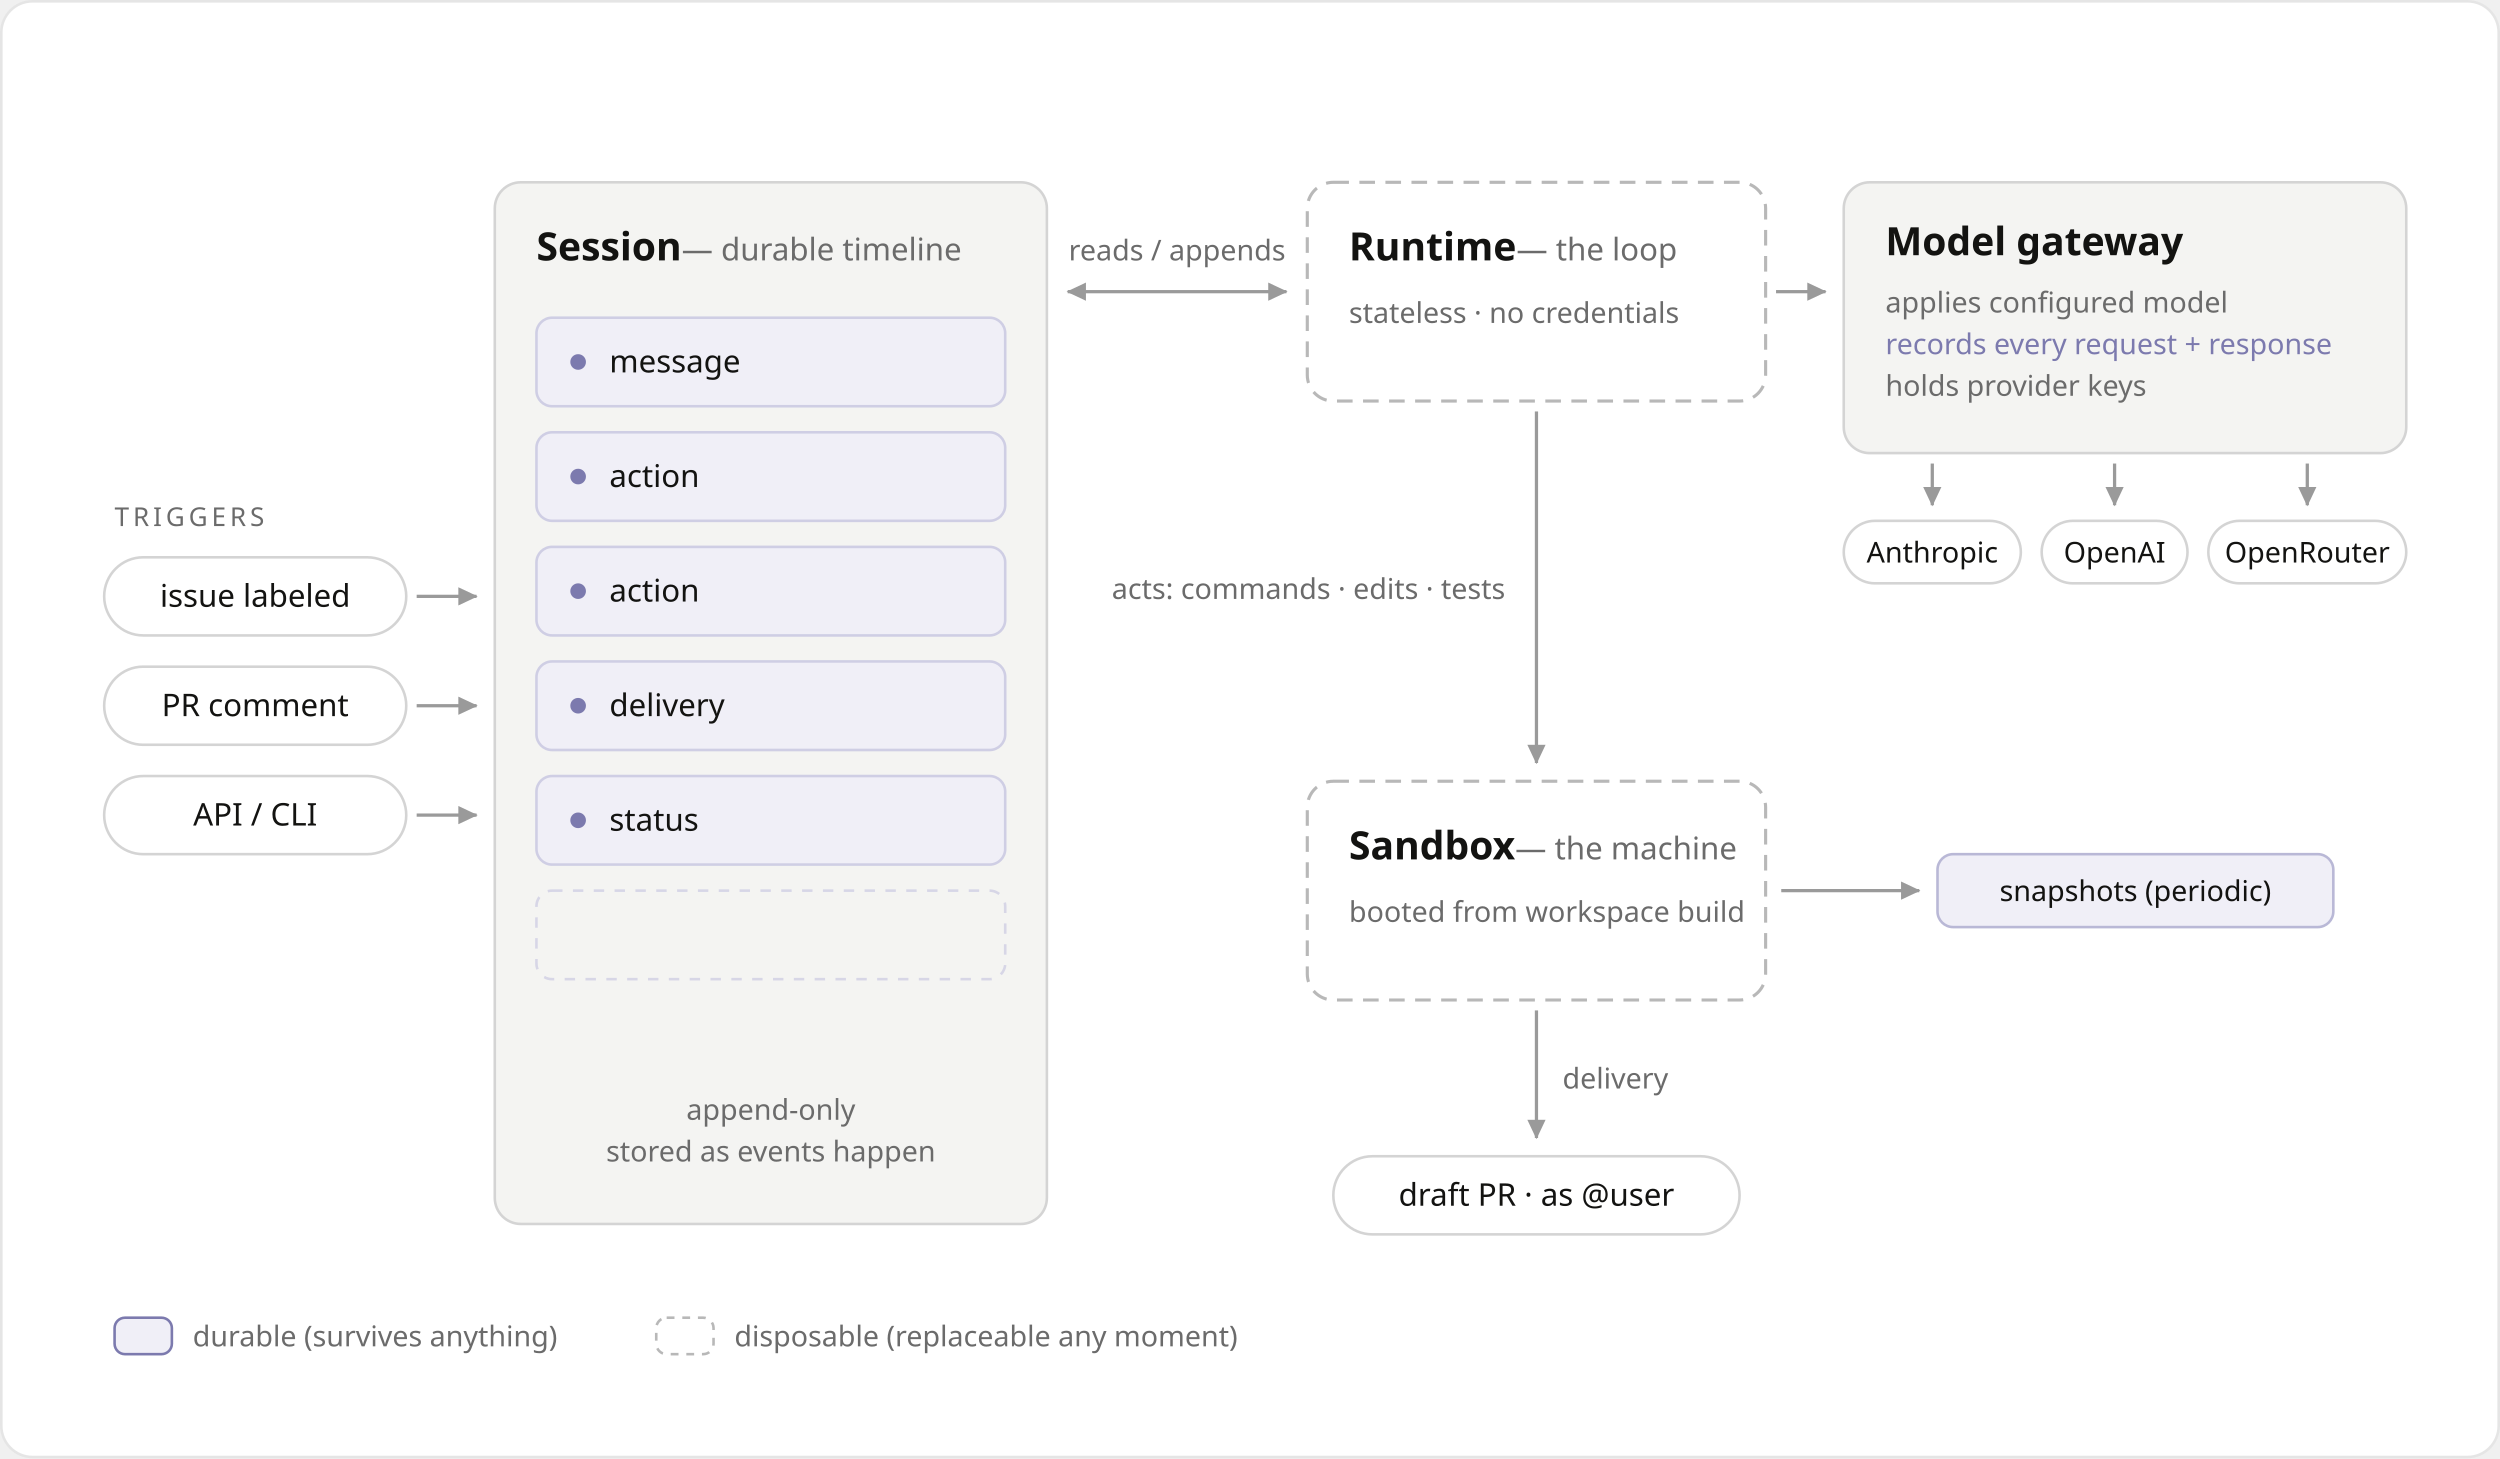
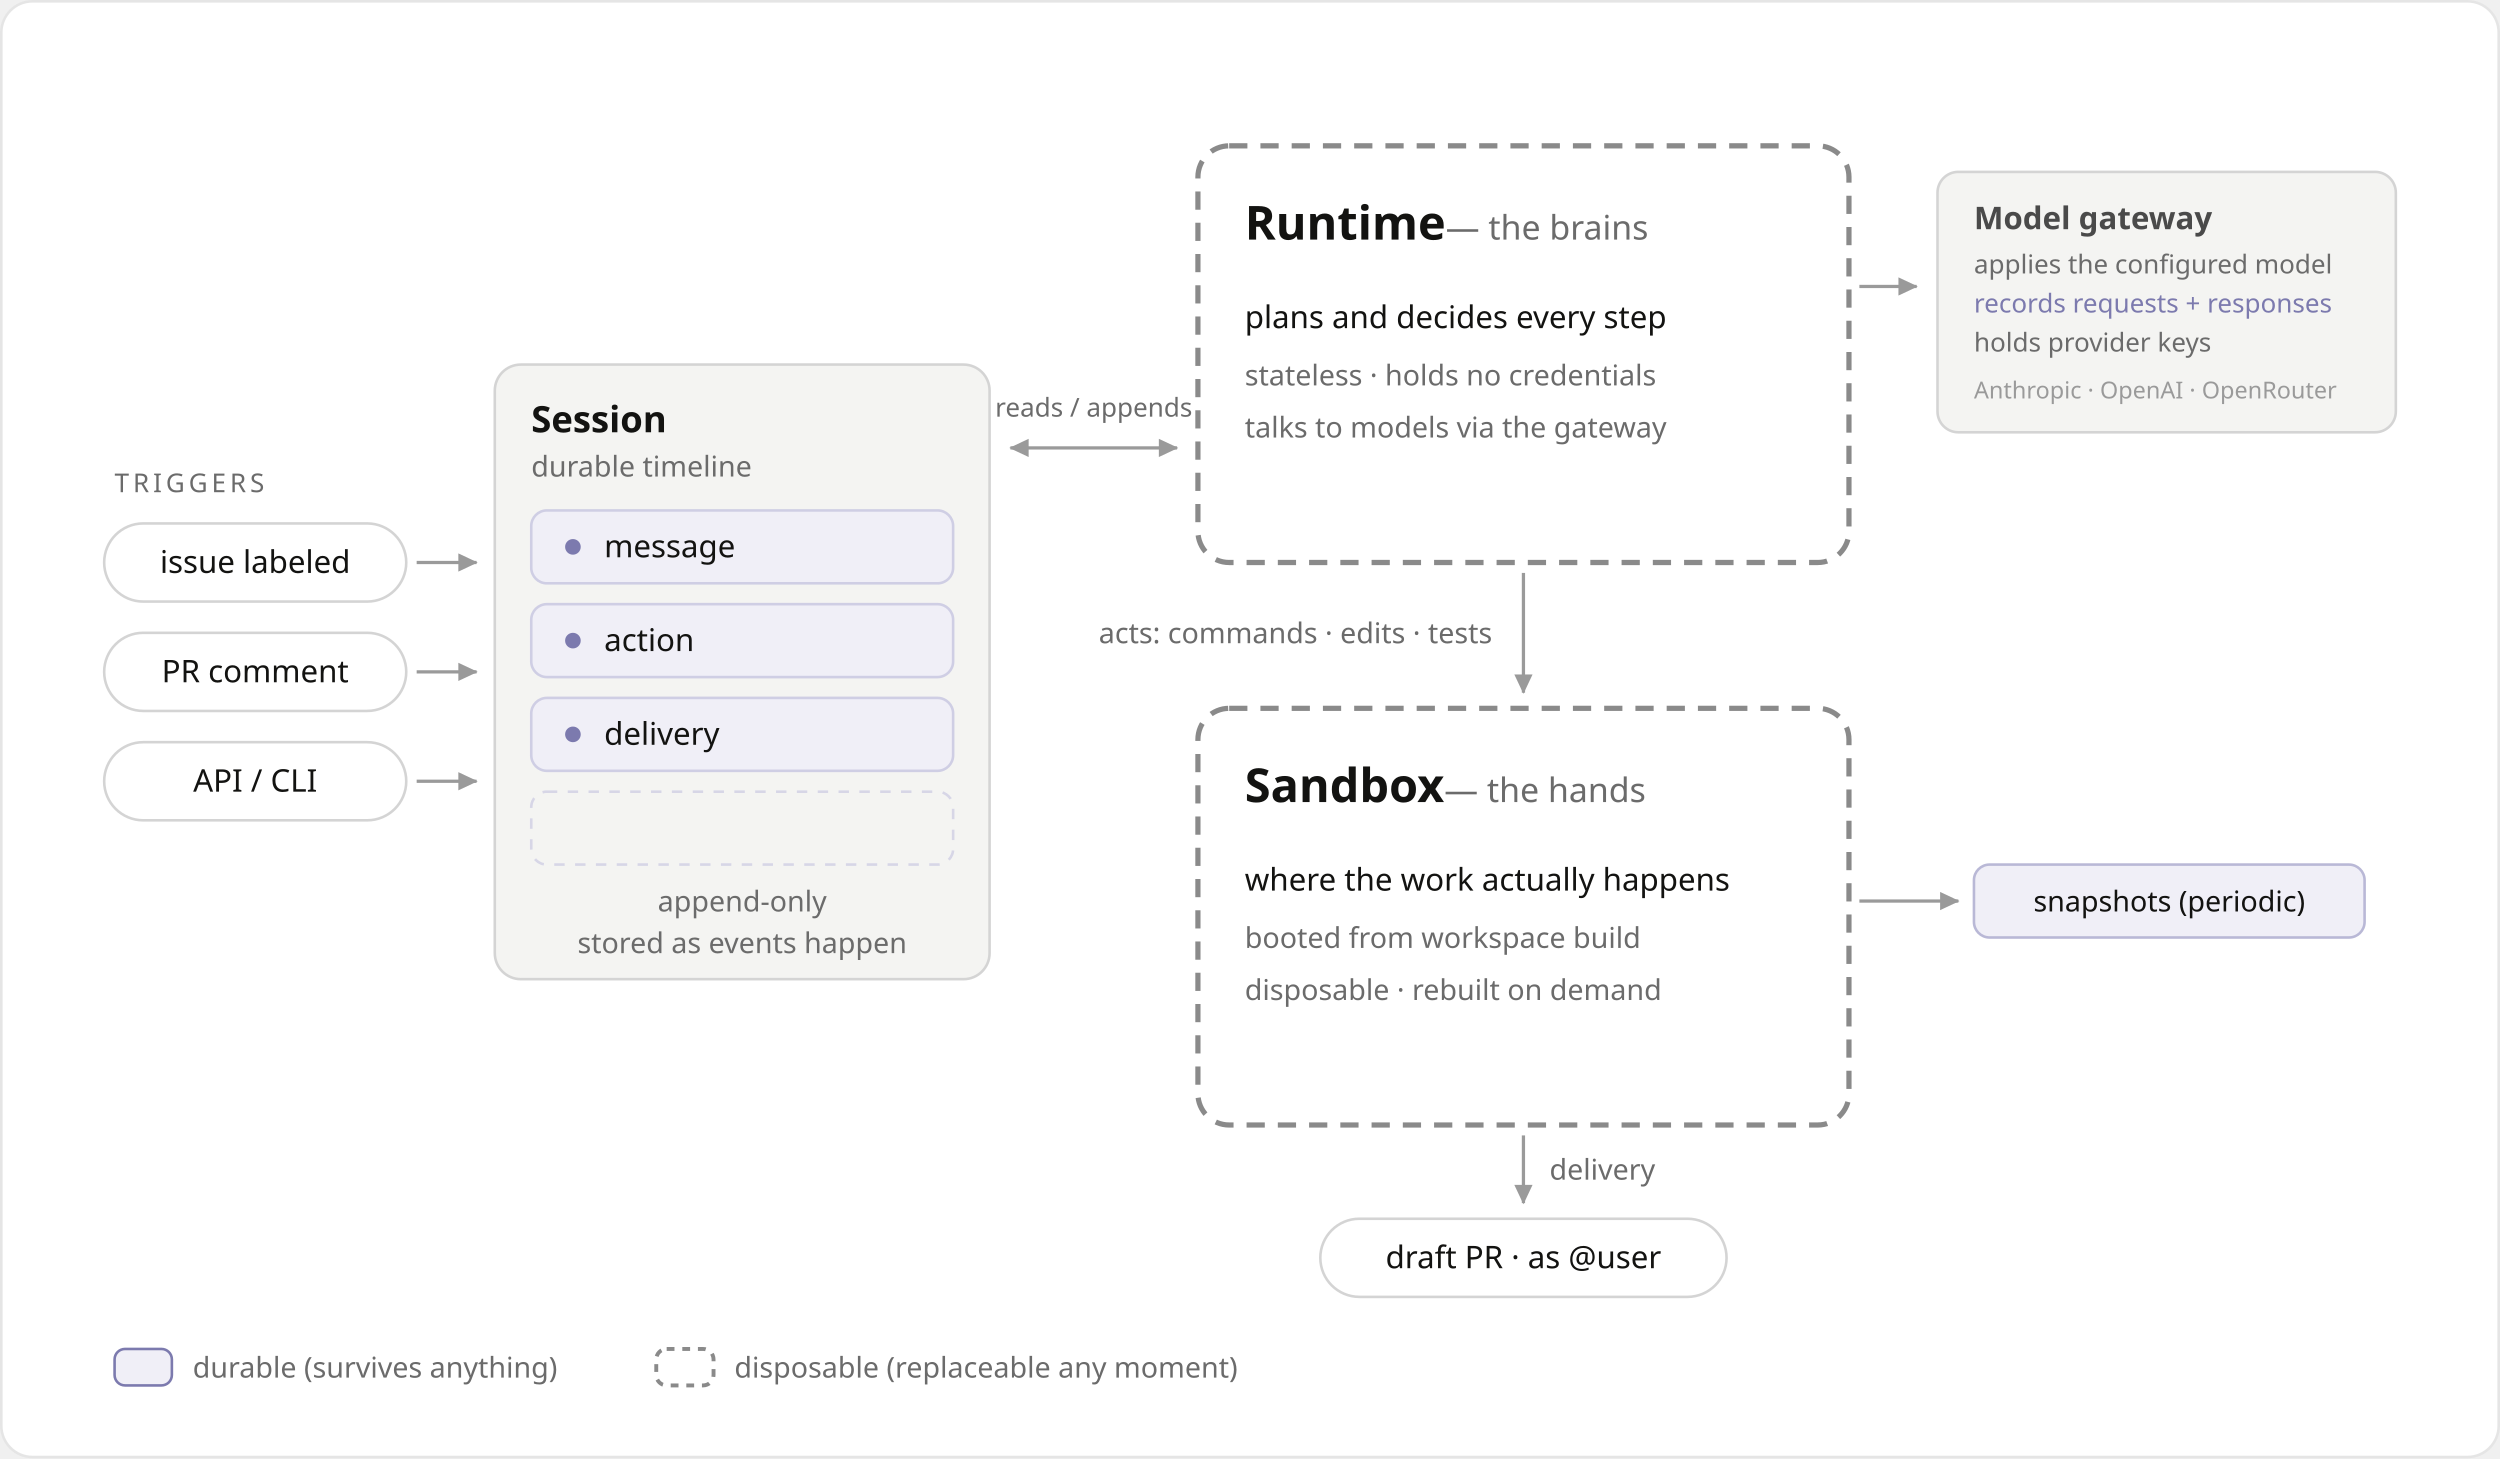
<svg xmlns="http://www.w3.org/2000/svg" viewBox="0 0 960 560" font-family="ui-sans-serif, system-ui, sans-serif">
  <defs>
    <marker id="ah" viewBox="0 0 8 8" refX="7" refY="4" markerWidth="7" markerHeight="7" orient="auto">
      <path d="M0.6 0.8 L7.4 4 L0.6 7.2 Z" fill="#9a9a9a" />
    </marker>
    <marker id="ahs" viewBox="0 0 8 8" refX="1" refY="4" markerWidth="7" markerHeight="7" orient="auto">
      <path d="M7.4 0.8 L0.6 4 L7.4 7.2 Z" fill="#9a9a9a" />
    </marker>
  </defs>
  <rect x="0.5" y="0.5" width="959" height="559" rx="12" fill="#ffffff" stroke="#e5e5e5" stroke-width="1" />
-   <text x="44" y="202" font-size="10" letter-spacing="1.5" fill="#6b6b6b">TRIGGERS</text>
-   <rect x="40" y="214" width="116" height="30" rx="15" fill="#ffffff" stroke="#d4d4d4" />
-   <text x="98" y="233" font-size="12" fill="#131311" text-anchor="middle">issue labeled</text>
-   <rect x="40" y="256" width="116" height="30" rx="15" fill="#ffffff" stroke="#d4d4d4" />
-   <text x="98" y="275" font-size="12" fill="#131311" text-anchor="middle">PR comment</text>
-   <rect x="40" y="298" width="116" height="30" rx="15" fill="#ffffff" stroke="#d4d4d4" />
-   <text x="98" y="317" font-size="12" fill="#131311" text-anchor="middle">API / CLI</text>
-   <line x1="160" y1="229" x2="183" y2="229" stroke="#9a9a9a" stroke-width="1.25" marker-end="url(#ah)" />
-   <line x1="160" y1="271" x2="183" y2="271" stroke="#9a9a9a" stroke-width="1.25" marker-end="url(#ah)" />
-   <line x1="160" y1="313" x2="183" y2="313" stroke="#9a9a9a" stroke-width="1.25" marker-end="url(#ah)" />
-   <rect x="190" y="70" width="212" height="400" rx="10" fill="#f4f4f2" stroke="#d4d4d4" />
-   <text x="206" y="100" font-size="15" font-weight="600" fill="#131311">Session<tspan font-size="12" font-weight="400" fill="#6b6b6b"> — durable timeline</tspan>
+   <text x="44" y="189" font-size="10" letter-spacing="1.5" fill="#6b6b6b">TRIGGERS</text>
+   <rect x="40" y="201" width="116" height="30" rx="15" fill="#ffffff" stroke="#d4d4d4" />
+   <text x="98" y="220" font-size="12" fill="#131311" text-anchor="middle">issue labeled</text>
+   <rect x="40" y="243" width="116" height="30" rx="15" fill="#ffffff" stroke="#d4d4d4" />
+   <text x="98" y="262" font-size="12" fill="#131311" text-anchor="middle">PR comment</text>
+   <rect x="40" y="285" width="116" height="30" rx="15" fill="#ffffff" stroke="#d4d4d4" />
+   <text x="98" y="304" font-size="12" fill="#131311" text-anchor="middle">API / CLI</text>
+   <line x1="160" y1="216" x2="183" y2="216" stroke="#9a9a9a" stroke-width="1.25" marker-end="url(#ah)" />
+   <line x1="160" y1="258" x2="183" y2="258" stroke="#9a9a9a" stroke-width="1.25" marker-end="url(#ah)" />
+   <line x1="160" y1="300" x2="183" y2="300" stroke="#9a9a9a" stroke-width="1.25" marker-end="url(#ah)" />
+   <rect x="190" y="140" width="190" height="236" rx="10" fill="#f4f4f2" stroke="#d4d4d4" />
+   <text x="204" y="166" font-size="14" font-weight="600" fill="#131311">Session</text>
+   <text x="204" y="183" font-size="11" fill="#6b6b6b">durable timeline</text>
+   <rect x="204" y="196" width="162" height="28" rx="6" fill="#f0eff7" stroke="#cfcee4" />
+   <circle cx="220" cy="210" r="3" fill="#7c7aae" />
+   <text x="232" y="214" font-size="12" fill="#131311">message</text>
+   <rect x="204" y="232" width="162" height="28" rx="6" fill="#f0eff7" stroke="#cfcee4" />
+   <circle cx="220" cy="246" r="3" fill="#7c7aae" />
+   <text x="232" y="250" font-size="12" fill="#131311">action</text>
+   <rect x="204" y="268" width="162" height="28" rx="6" fill="#f0eff7" stroke="#cfcee4" />
+   <circle cx="220" cy="282" r="3" fill="#7c7aae" />
+   <text x="232" y="286" font-size="12" fill="#131311">delivery</text>
+   <rect x="204" y="304" width="162" height="28" rx="6" fill="none" stroke="#cfcee4" stroke-dasharray="4 4" opacity="0.8" />
+   <text x="285" y="350" font-size="11" fill="#6b6b6b" text-anchor="middle">append-only</text>
+   <text x="285" y="366" font-size="11" fill="#6b6b6b" text-anchor="middle">stored as events happen</text>
+   <line x1="388" y1="172" x2="452" y2="172" stroke="#9a9a9a" stroke-width="1.25" marker-start="url(#ahs)" marker-end="url(#ah)" />
+   <text x="420" y="160" font-size="10" fill="#6b6b6b" text-anchor="middle">reads / appends</text>
+   <rect x="460" y="56" width="250" height="160" rx="12" fill="#ffffff" stroke="#8a8a8a" stroke-width="2" stroke-dasharray="7 5" />
+   <text x="478" y="92" font-size="18" font-weight="700" fill="#131311">Runtime<tspan font-size="13" font-weight="400" fill="#6b6b6b"> — the brains</tspan>
  </text>
-   <rect x="206" y="122" width="180" height="34" rx="6" fill="#f0eff7" stroke="#cfcee4" />
-   <circle cx="222" cy="139" r="3" fill="#7c7aae" />
-   <text x="234" y="143" font-size="12" fill="#131311">message</text>
-   <rect x="206" y="166" width="180" height="34" rx="6" fill="#f0eff7" stroke="#cfcee4" />
-   <circle cx="222" cy="183" r="3" fill="#7c7aae" />
-   <text x="234" y="187" font-size="12" fill="#131311">action</text>
-   <rect x="206" y="210" width="180" height="34" rx="6" fill="#f0eff7" stroke="#cfcee4" />
-   <circle cx="222" cy="227" r="3" fill="#7c7aae" />
-   <text x="234" y="231" font-size="12" fill="#131311">action</text>
-   <rect x="206" y="254" width="180" height="34" rx="6" fill="#f0eff7" stroke="#cfcee4" />
-   <circle cx="222" cy="271" r="3" fill="#7c7aae" />
-   <text x="234" y="275" font-size="12" fill="#131311">delivery</text>
-   <rect x="206" y="298" width="180" height="34" rx="6" fill="#f0eff7" stroke="#cfcee4" />
-   <circle cx="222" cy="315" r="3" fill="#7c7aae" />
-   <text x="234" y="319" font-size="12" fill="#131311">status</text>
-   <rect x="206" y="342" width="180" height="34" rx="6" fill="none" stroke="#cfcee4" stroke-dasharray="4 4" opacity="0.8" />
-   <text x="296" y="430" font-size="11" fill="#6b6b6b" text-anchor="middle">append-only</text>
-   <text x="296" y="446" font-size="11" fill="#6b6b6b" text-anchor="middle">stored as events happen</text>
-   <rect x="502" y="70" width="176" height="84" rx="10" fill="#ffffff" stroke="#b8b8b8" stroke-width="1.2" stroke-dasharray="6 4" />
-   <text x="518" y="100" font-size="15" font-weight="600" fill="#131311">Runtime<tspan font-size="12" font-weight="400" fill="#6b6b6b"> — the loop</tspan>
+   <text x="478" y="126" font-size="12" fill="#131311">plans and decides every step</text>
+   <text x="478" y="148" font-size="11" fill="#6b6b6b">stateless · holds no credentials</text>
+   <text x="478" y="168" font-size="11" fill="#6b6b6b">talks to models via the gateway</text>
+   <line x1="714" y1="110" x2="736" y2="110" stroke="#9a9a9a" stroke-width="1.25" marker-end="url(#ah)" />
+   <rect x="744" y="66" width="176" height="100" rx="8" fill="#f4f4f2" stroke="#d4d4d4" />
+   <text x="758" y="88" font-size="12" font-weight="600" fill="#4a4a4a">Model gateway</text>
+   <text x="758" y="105" font-size="10" fill="#6b6b6b">applies the configured model</text>
+   <text x="758" y="120" font-size="10" fill="#7c7aae">records requests + responses</text>
+   <text x="758" y="135" font-size="10" fill="#6b6b6b">holds provider keys</text>
+   <text x="758" y="153" font-size="9" fill="#9a9a9a">Anthropic · OpenAI · OpenRouter</text>
+   <line x1="585" y1="220" x2="585" y2="266" stroke="#9a9a9a" stroke-width="1.25" marker-end="url(#ah)" />
+   <text x="573" y="247" font-size="11" fill="#6b6b6b" text-anchor="end">acts: commands · edits · tests</text>
+   <rect x="460" y="272" width="250" height="160" rx="12" fill="#ffffff" stroke="#8a8a8a" stroke-width="2" stroke-dasharray="7 5" />
+   <text x="478" y="308" font-size="18" font-weight="700" fill="#131311">Sandbox<tspan font-size="13" font-weight="400" fill="#6b6b6b"> — the hands</tspan>
  </text>
-   <text x="518" y="124" font-size="11" fill="#6b6b6b">stateless · no credentials</text>
-   <line x1="410" y1="112" x2="494" y2="112" stroke="#9a9a9a" stroke-width="1.25" marker-start="url(#ahs)" marker-end="url(#ah)" />
-   <text x="452" y="100" font-size="11" fill="#6b6b6b" text-anchor="middle">reads / appends</text>
-   <line x1="682" y1="112" x2="701" y2="112" stroke="#9a9a9a" stroke-width="1.25" marker-end="url(#ah)" />
-   <rect x="708" y="70" width="216" height="104" rx="10" fill="#f4f4f2" stroke="#d4d4d4" />
-   <text x="724" y="98" font-size="15" font-weight="600" fill="#131311">Model gateway</text>
-   <text x="724" y="120" font-size="11" fill="#6b6b6b">applies configured model</text>
-   <text x="724" y="136" font-size="11" fill="#7c7aae">records every request + response</text>
-   <text x="724" y="152" font-size="11" fill="#6b6b6b">holds provider keys</text>
-   <line x1="742" y1="178" x2="742" y2="194" stroke="#9a9a9a" stroke-width="1.25" marker-end="url(#ah)" />
-   <line x1="812" y1="178" x2="812" y2="194" stroke="#9a9a9a" stroke-width="1.25" marker-end="url(#ah)" />
-   <line x1="886" y1="178" x2="886" y2="194" stroke="#9a9a9a" stroke-width="1.25" marker-end="url(#ah)" />
-   <rect x="708" y="200" width="68" height="24" rx="12" fill="#ffffff" stroke="#d4d4d4" />
-   <text x="742" y="216" font-size="11" fill="#131311" text-anchor="middle">Anthropic</text>
-   <rect x="784" y="200" width="56" height="24" rx="12" fill="#ffffff" stroke="#d4d4d4" />
-   <text x="812" y="216" font-size="11" fill="#131311" text-anchor="middle">OpenAI</text>
-   <rect x="848" y="200" width="76" height="24" rx="12" fill="#ffffff" stroke="#d4d4d4" />
-   <text x="886" y="216" font-size="11" fill="#131311" text-anchor="middle">OpenRouter</text>
-   <line x1="590" y1="158" x2="590" y2="293" stroke="#9a9a9a" stroke-width="1.25" marker-end="url(#ah)" />
-   <text x="578" y="230" font-size="11" fill="#6b6b6b" text-anchor="end">acts: commands · edits · tests</text>
-   <rect x="502" y="300" width="176" height="84" rx="10" fill="#ffffff" stroke="#b8b8b8" stroke-width="1.2" stroke-dasharray="6 4" />
-   <text x="518" y="330" font-size="15" font-weight="600" fill="#131311">Sandbox<tspan font-size="12" font-weight="400" fill="#6b6b6b"> — the machine</tspan>
-   </text>
-   <text x="518" y="354" font-size="11" fill="#6b6b6b">booted from workspace build</text>
-   <line x1="684" y1="342" x2="737" y2="342" stroke="#9a9a9a" stroke-width="1.25" marker-end="url(#ah)" />
-   <rect x="744" y="328" width="152" height="28" rx="6" fill="#f0eff7" stroke="#b9b8d6" />
-   <text x="820" y="346" font-size="11" fill="#131311" text-anchor="middle">snapshots (periodic)</text>
-   <line x1="590" y1="388" x2="590" y2="437" stroke="#9a9a9a" stroke-width="1.25" marker-end="url(#ah)" />
-   <text x="600" y="418" font-size="11" fill="#6b6b6b">delivery</text>
-   <rect x="512" y="444" width="156" height="30" rx="15" fill="#ffffff" stroke="#d4d4d4" />
-   <text x="590" y="463" font-size="12" fill="#131311" text-anchor="middle">draft PR · as @user</text>
-   <rect x="44" y="506" width="22" height="14" rx="4" fill="#f0eff7" stroke="#7c7aae" />
-   <text x="74" y="517" font-size="11" fill="#6b6b6b">durable (survives anything)</text>
-   <rect x="252" y="506" width="22" height="14" rx="4" fill="#ffffff" stroke="#b8b8b8" stroke-dasharray="3 3" />
-   <text x="282" y="517" font-size="11" fill="#6b6b6b">disposable (replaceable any moment)</text>
+   <text x="478" y="342" font-size="12" fill="#131311">where the work actually happens</text>
+   <text x="478" y="364" font-size="11" fill="#6b6b6b">booted from workspace build</text>
+   <text x="478" y="384" font-size="11" fill="#6b6b6b">disposable · rebuilt on demand</text>
+   <line x1="714" y1="346" x2="752" y2="346" stroke="#9a9a9a" stroke-width="1.25" marker-end="url(#ah)" />
+   <rect x="758" y="332" width="150" height="28" rx="6" fill="#f0eff7" stroke="#b9b8d6" />
+   <text x="833" y="350" font-size="11" fill="#131311" text-anchor="middle">snapshots (periodic)</text>
+   <line x1="585" y1="436" x2="585" y2="462" stroke="#9a9a9a" stroke-width="1.25" marker-end="url(#ah)" />
+   <text x="595" y="453" font-size="11" fill="#6b6b6b">delivery</text>
+   <rect x="507" y="468" width="156" height="30" rx="15" fill="#ffffff" stroke="#d4d4d4" />
+   <text x="585" y="487" font-size="12" fill="#131311" text-anchor="middle">draft PR · as @user</text>
+   <rect x="44" y="518" width="22" height="14" rx="4" fill="#f0eff7" stroke="#7c7aae" />
+   <text x="74" y="529" font-size="11" fill="#6b6b6b">durable (survives anything)</text>
+   <rect x="252" y="518" width="22" height="14" rx="4" fill="#ffffff" stroke="#8a8a8a" stroke-width="1.5" stroke-dasharray="3 3" />
+   <text x="282" y="529" font-size="11" fill="#6b6b6b">disposable (replaceable any moment)</text>
</svg>
